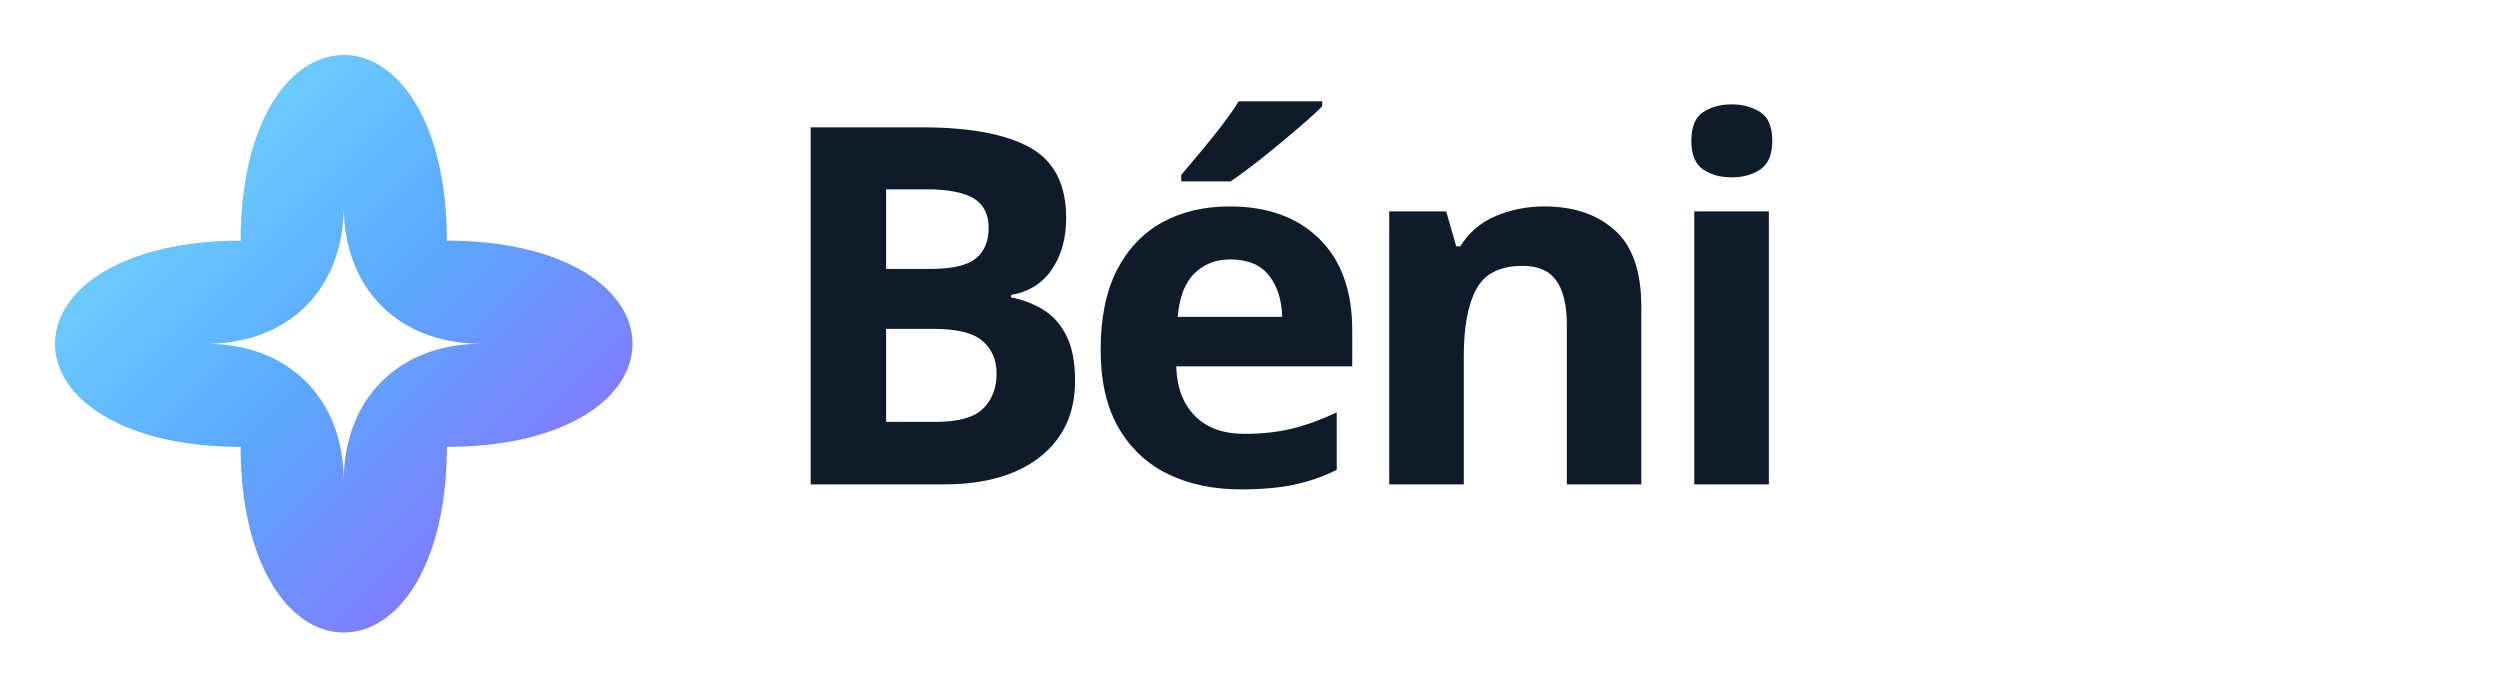
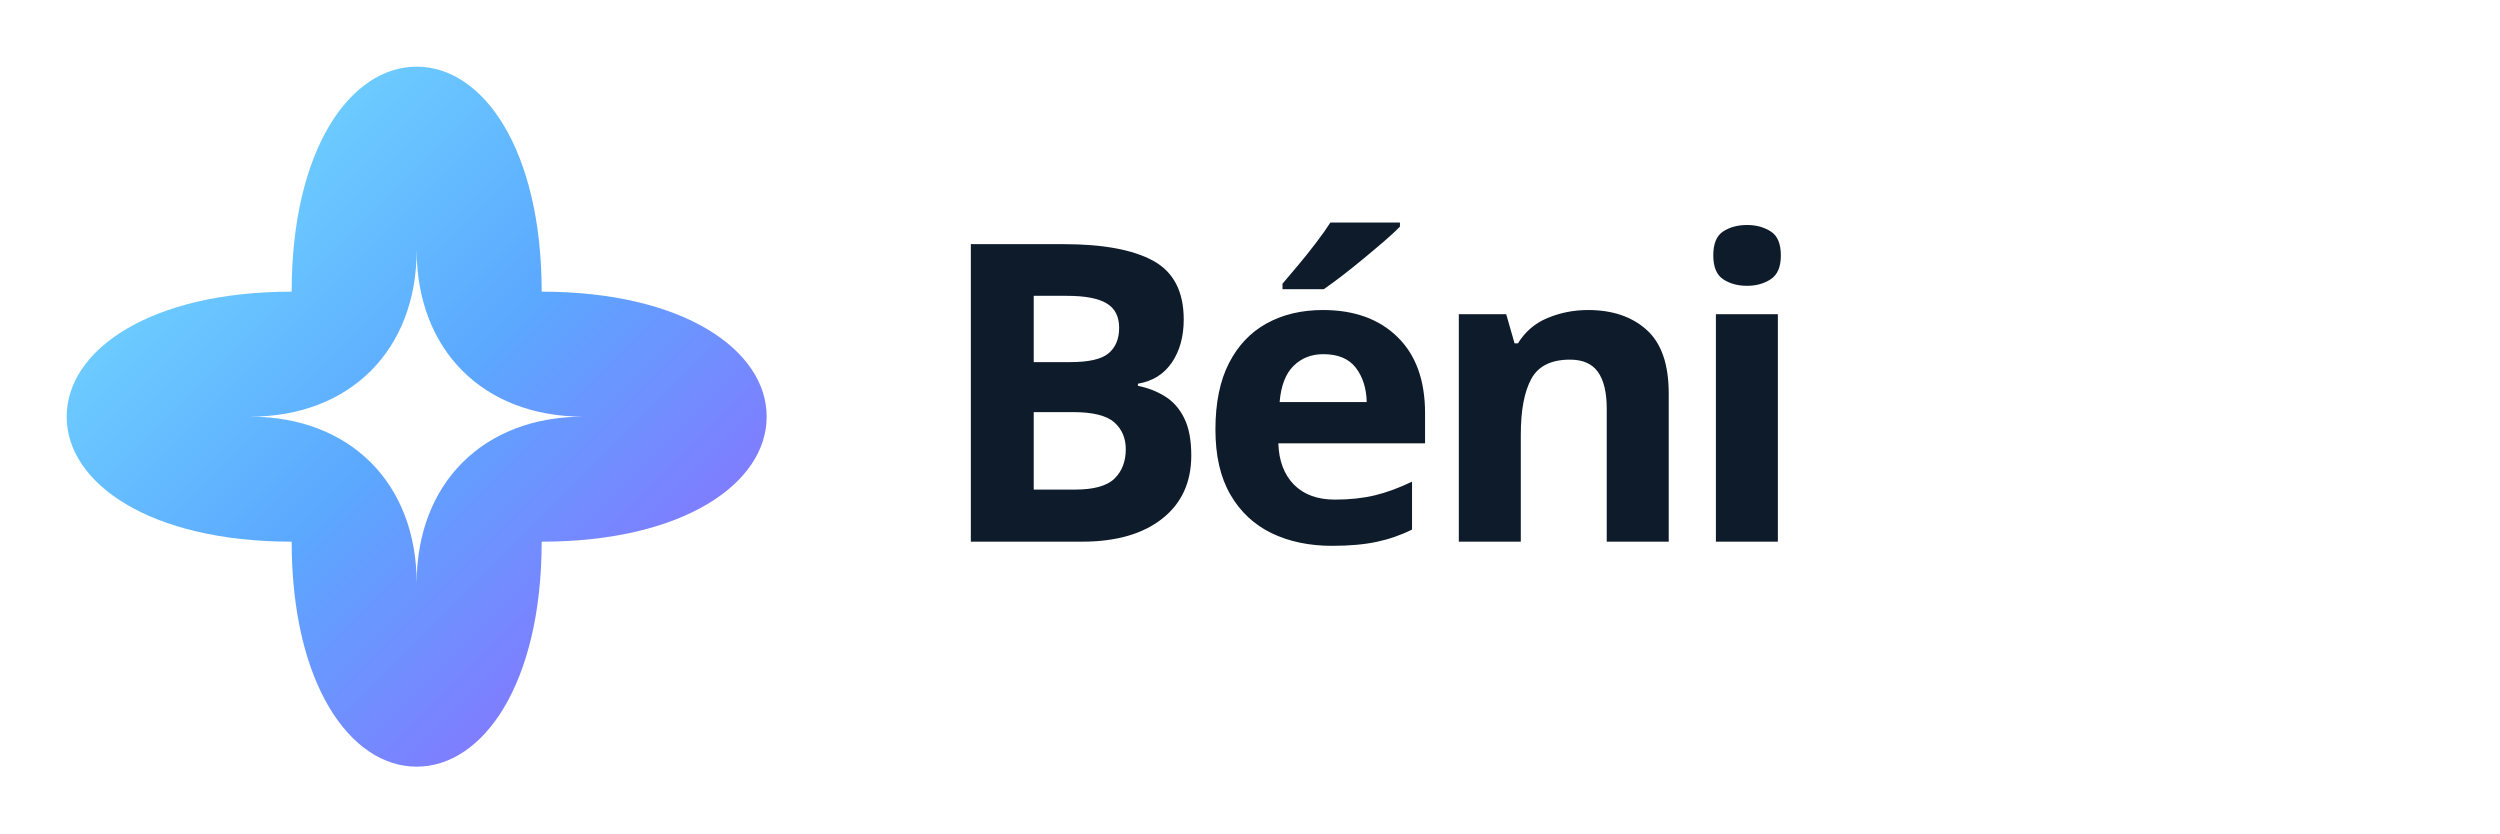
- <svg xmlns="http://www.w3.org/2000/svg" viewBox="0 0 320 88">
+ <svg xmlns="http://www.w3.org/2000/svg" viewBox="0 0 300 100">
  <defs>
    <linearGradient id="g" x1="0%" y1="0%" x2="100%" y2="100%">
      <stop offset="0%" stop-color="#7AE7FF" />
      <stop offset="50%" stop-color="#5BA8FF" />
      <stop offset="100%" stop-color="#9B5BFF" />
    </linearGradient>
  </defs>
-   <g transform="scale(0.88)">
-     <path fill-rule="evenodd" fill="url(#g)" d="M 35 35 C 35 18, 42 8, 50 8 C 58 8, 65 18, 65 35 C 82 35, 92 42, 92 50 C 92 58, 82 65, 65 65 C 65 82, 58 92, 50 92 C 42 92, 35 82, 35 65 C 18 65, 8 58, 8 50 C 8 42, 18 35, 35 35 Z M 50 30 C 50 42 58 50 70 50 C 58 50 50 58 50 70 C 50 58 42 50 30 50 C 42 50 50 42 50 30 Z" />
-   </g>
-   <text x="98" y="62" font-family="Manrope, system-ui, sans-serif" font-weight="800" font-size="64" fill="#0D1B2A" letter-spacing="-3">Béni</text>
+   <path fill-rule="evenodd" fill="url(#g)" d="M 35 35 C 35 18, 42 8, 50 8 C 58 8, 65 18, 65 35 C 82 35, 92 42, 92 50 C 92 58, 82 65, 65 65 C 65 82, 58 92, 50 92 C 42 92, 35 82, 35 65 C 18 65, 8 58, 8 50 C 8 42, 18 35, 35 35 Z M 50 30 C 50 42 58 50 70 50 C 58 50 50 58 50 70 C 50 58 42 50 30 50 C 42 50 50 42 50 30 Z" />
+   <text x="112" y="65" font-family="Manrope, system-ui, sans-serif" font-weight="800" font-size="50" fill="#0D1B2A" letter-spacing="-2">Béni</text>
</svg>
